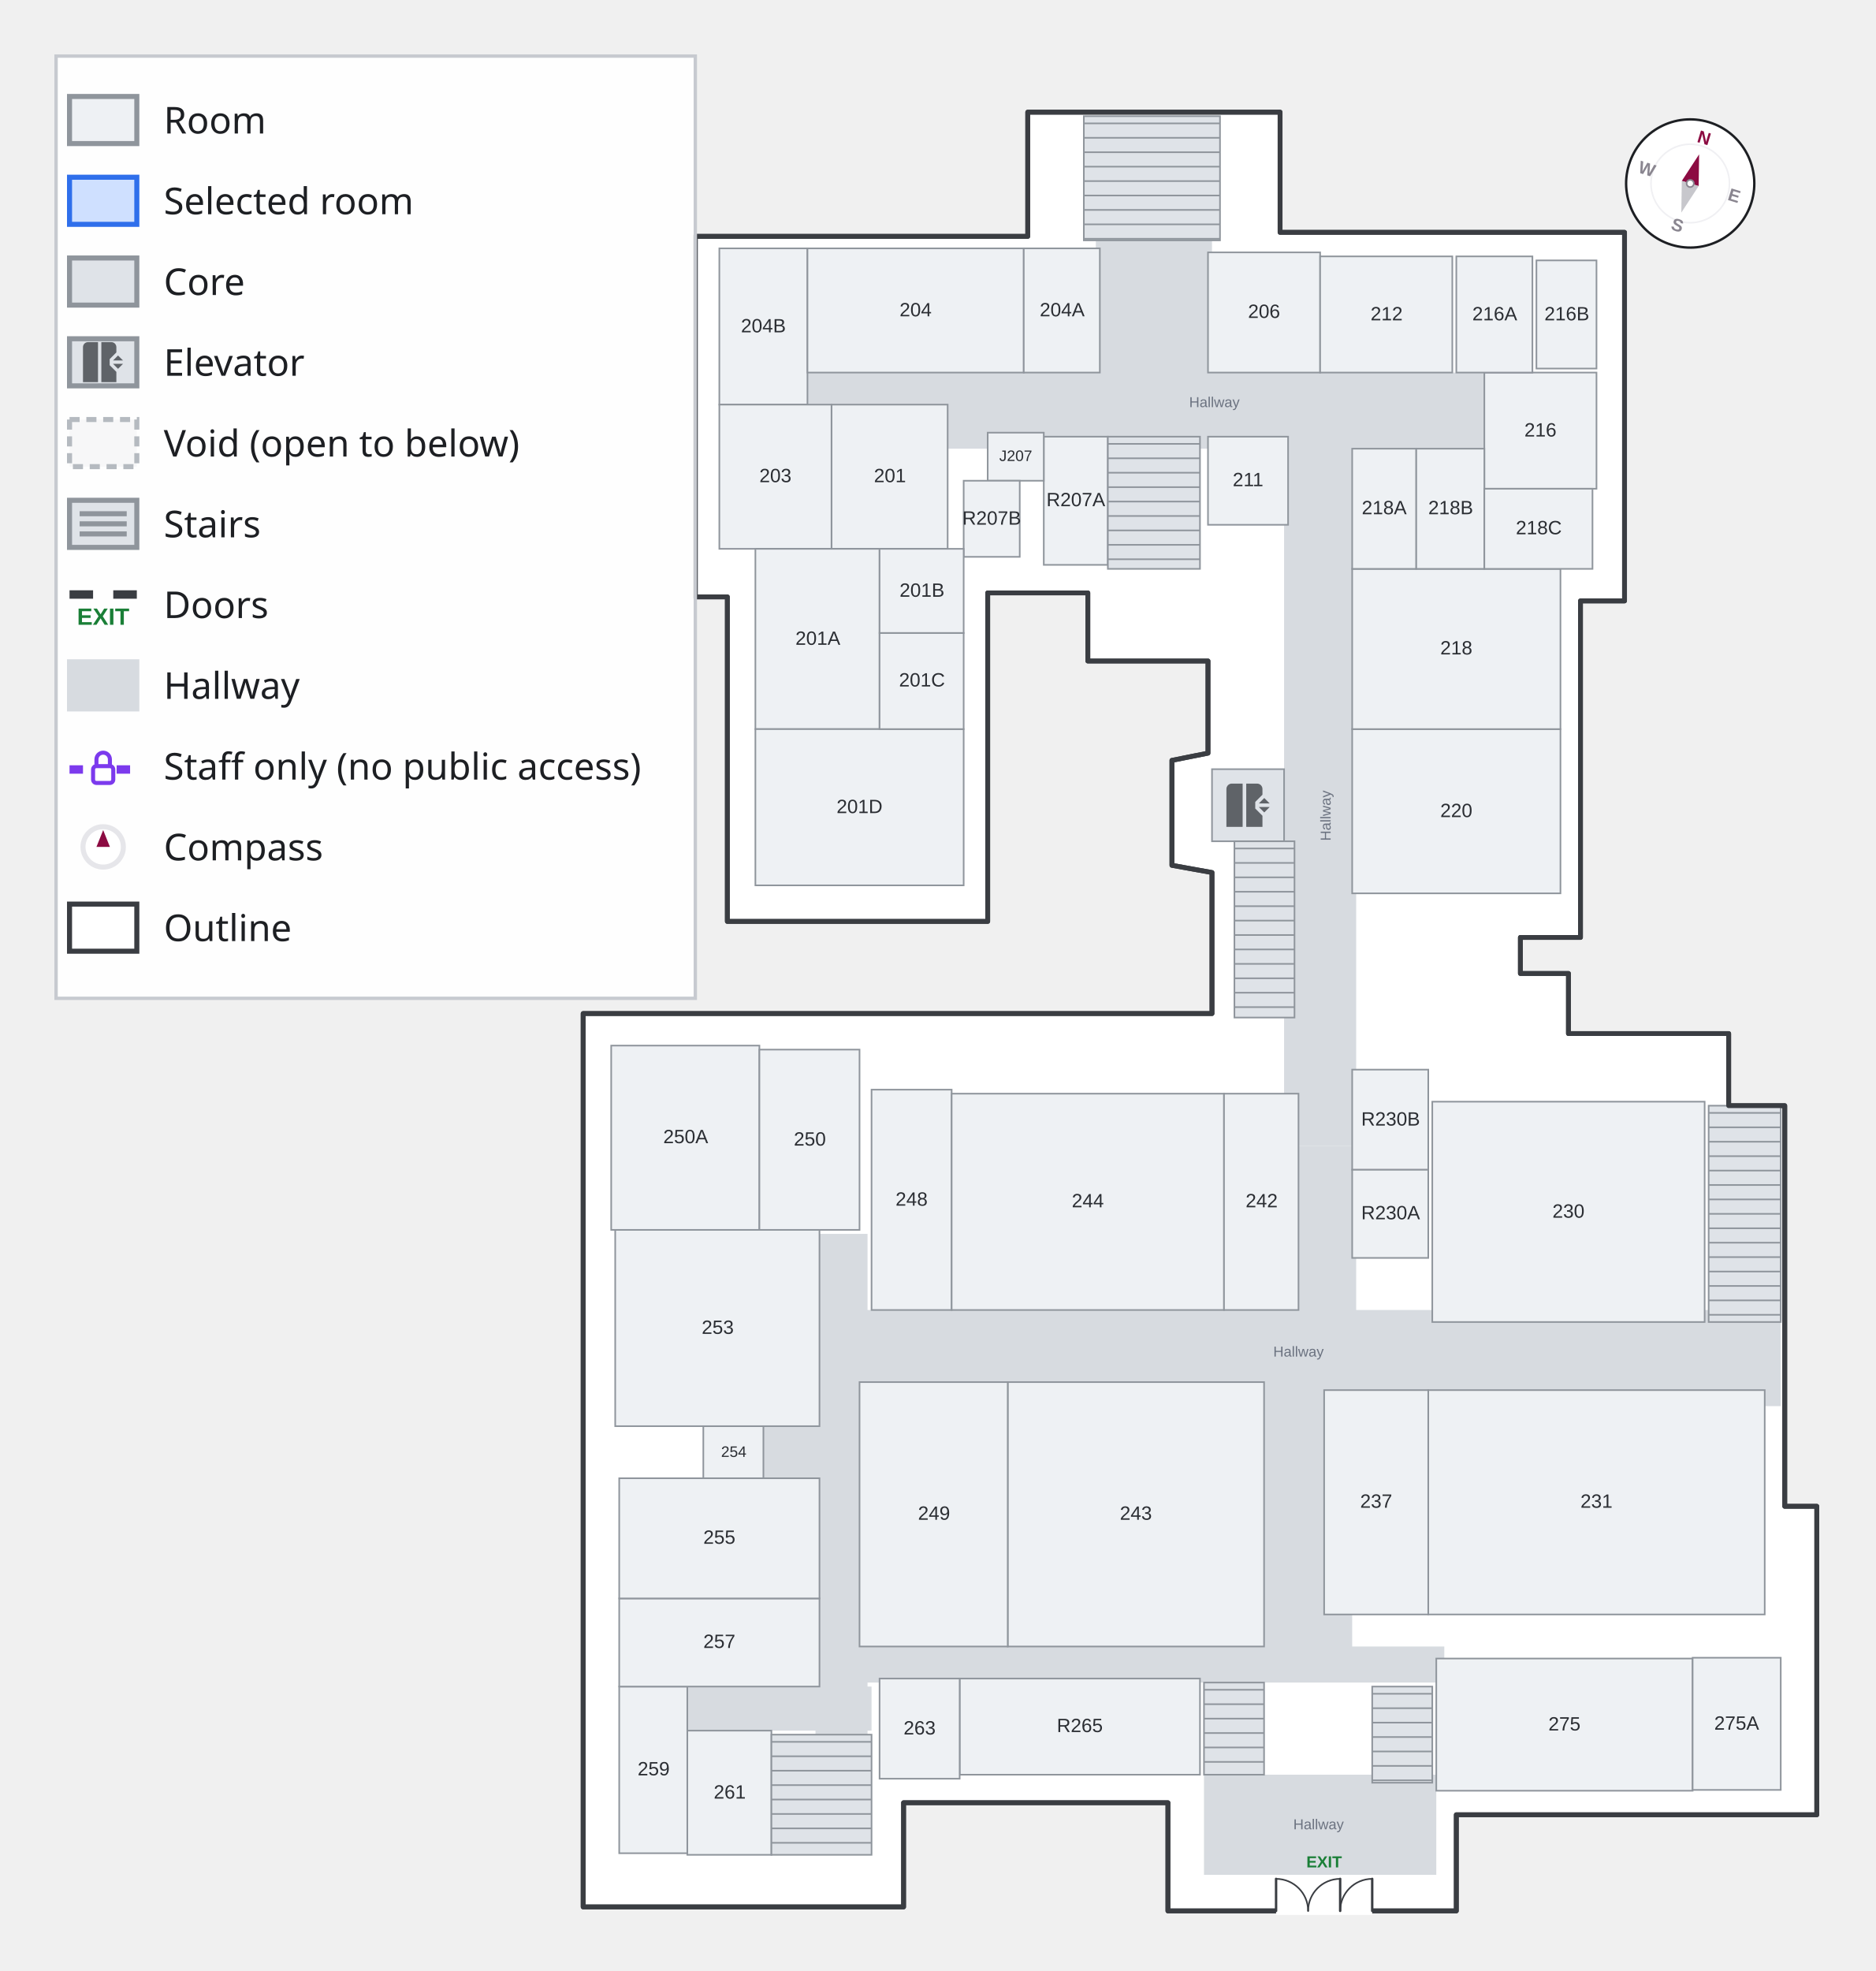
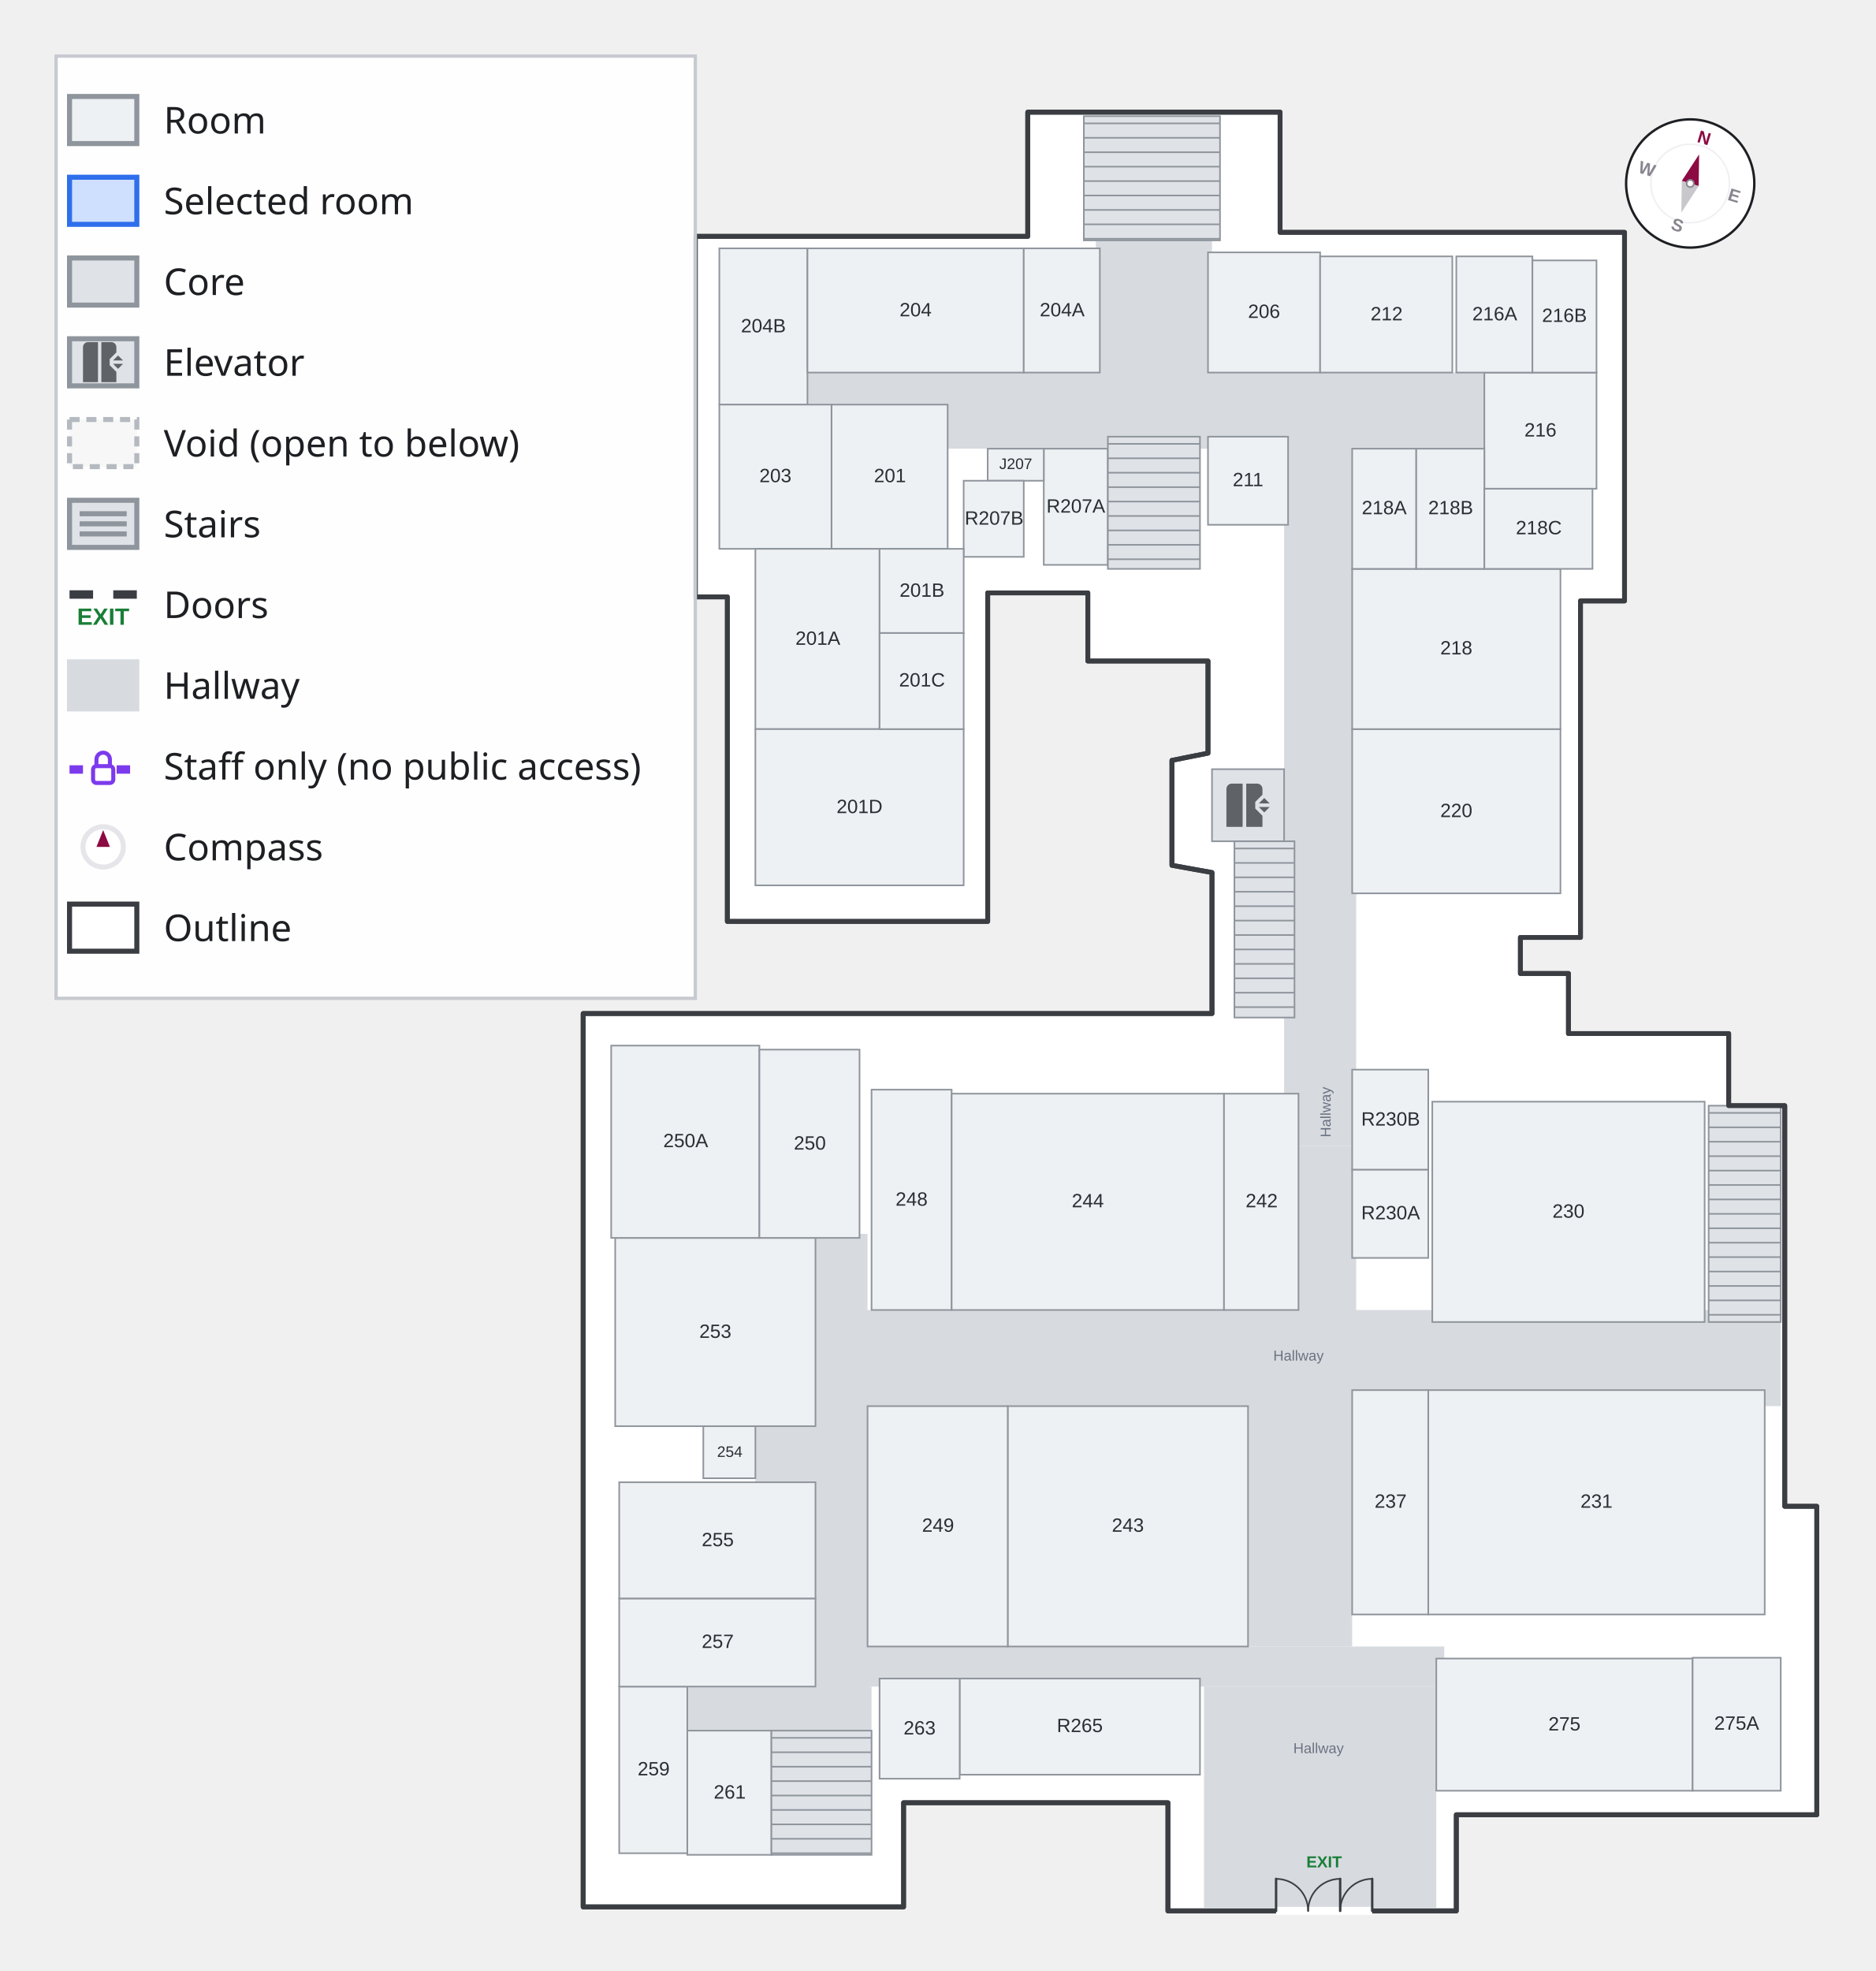
<svg xmlns="http://www.w3.org/2000/svg" viewBox="-748 -100 2341 2460" font-family="-apple-system, 'SF Pro Text', 'Helvetica Neue', Arial, sans-serif">
  <style>
    .floor { fill: #ffffff; stroke: #3a3d42; stroke-width: 6; stroke-linejoin: round; }
    .room  { fill: #eef1f4; stroke: #8f959c; stroke-width: 2; }
    .ours  { fill: #f5e3ea; stroke: #8f959c; stroke-width: 2; }
    .core  { fill: #dfe3e8; stroke: #8f959c; stroke-width: 2; }
    .void  { fill: #f7f7f8; stroke: #b5bac0; stroke-width: 2; stroke-dasharray: 10 8; }
    .dim   { fill: #8a8f96; text-anchor: middle; dominant-baseline: middle; }
    .stair { stroke: #8f959c; stroke-width: 2; }
    .hall  { fill: #d7dbe0; stroke: none; }
    .hall-lbl { fill: #6b7280; font-size: 18px; text-anchor: middle; dominant-baseline: middle; }
    .authwall { stroke: #7c3aed; stroke-width: 6; stroke-dasharray: 10 8; }
    .door  { stroke: #ffffff; stroke-width: 10; }
    .lbl   { fill: #2b2e33; font-size: 24px; text-anchor: middle; dominant-baseline: middle; }
    .lblS  { fill: #2b2e33; font-size: 19px; text-anchor: middle; dominant-baseline: middle; }
    .name  { fill: #1d1f23; font-size: 30px; font-weight: 700; text-anchor: middle; dominant-baseline: middle; }
    .exit  { fill: #1a7f37; font-size: 20px; font-weight: 700; text-anchor: middle; dominant-baseline: middle; }
    .compass-letter { font-size: 22px; font-weight: 600; fill: #8a8690; text-anchor: middle; }
    .compass-north  { fill: #8C0B42; }
    .floor-edge { fill:none; stroke:#3a3d42; stroke-width:6; stroke-linejoin:round; }
  </style>
  <polygon class="floor" points="120,195 535,195 535,40 850,40 850,190 1280,190 1280,650 1225,650 1225,1070 1150,1070 1150,1115 1210,1115 1210,1190 1410,1190 1410,1280 1480,1280 1480,1780 1520,1780 1520,2165 1070,2165 1070,2285 710,2285 710,2150 380,2150 380,2280 -20,2280 -20,1165 765,1165 765,989 715,980 715,849 760,840 760,725 610,725 610,640 485,640 485,1050 160,1050 160,645 120,645" />
  <rect class="hall" x="260" y="365" width="845" height="95" />
-   <rect class="hall" x="755" y="2115" width="290" height="125" />
+   <rect class="hall" x="755" y="2005" width="290" height="276" />
  <rect class="hall" x="110" y="2005" width="230" height="55" />
-   <rect class="hall" x="270" y="1955" width="785" height="45" />
+   <rect class="hall" x="270" y="1955" width="785" height="50" />
  <rect class="hall" x="270" y="1440" width="65" height="630" />
  <rect class="hall" x="195" y="1670" width="85" height="80" />
  <rect class="hall" x="265" y="1535" width="1210" height="120" />
-   <rect class="hall" x="810" y="1610" width="130" height="375" />
+   <rect class="hall" x="810" y="1610" width="130" height="345" />
  <rect class="hall" x="620" y="195" width="145" height="185" />
  <rect class="hall" x="855" y="445" width="90" height="885" />
  <rect class="hall" x="865" y="1330" width="80" height="235" />
-   <text class="hall-lbl" x="873" y="1588">Hallway</text>
-   <text class="hall-lbl" transform="rotate(-90 908 918)" x="908" y="918">Hallway</text>
-   <text class="hall-lbl" x="768" y="403">Hallway</text>
-   <text class="hall-lbl" x="898" y="2178">Hallway</text>
+   <text class="hall-lbl" transform="rotate(-90 908 1288)" x="908" y="1288">Hallway</text>
+   <text class="hall-lbl" x="873" y="1593">Hallway</text>
+   <text class="hall-lbl" x="898" y="2083">Hallway</text>
  <rect class="core" x="765" y="860" width="90" height="90" />
  <g class="icon" transform="translate(783,878) scale(2.25)">
    <path d="m21 16-3-3h6zm0-8-3 3h6zm-12-8h-6c-1.654 0-3 1.346-3 3v21h9zm11 6.171v-3.171c0-1.654-1.346-3-3-3h-6v24h9v-6.171l-4-4v-3.657l4-4z" fill="#5f6368" />
  </g>
  <rect class="room" x="150" y="210" width="110" height="195" />
  <text class="lbl" x="205" y="308">204B</text>
  <rect class="room" x="260" y="210" width="270" height="155" />
  <text class="lbl" x="395" y="288">204</text>
  <rect class="room" x="530" y="210" width="95" height="155" />
  <text class="lbl" x="578" y="288">204A</text>
  <rect class="room" x="760" y="215" width="140" height="150" />
  <text class="lbl" x="830" y="290">206</text>
  <rect class="room" x="900" y="220" width="165" height="145" />
  <text class="lbl" x="983" y="293">212</text>
  <rect class="room" x="1105" y="365" width="140" height="145" />
  <text class="lbl" x="1175" y="438">216</text>
  <rect class="room" x="1070" y="220" width="95" height="145" />
  <text class="lbl" x="1118" y="293">216A</text>
-   <rect class="room" x="1170" y="225" width="75" height="135" />
-   <text class="lbl" x="1208" y="293">216B</text>
+   <rect class="room" x="1165" y="225" width="80" height="140" />
+   <text class="lbl" x="1205" y="295">216B</text>
  <rect class="room" x="1045" y="1970" width="320" height="165" />
  <text class="lbl" x="1205" y="2053">275</text>
-   <rect class="room" x="1365" y="1969" width="110" height="165" />
+   <rect class="room" x="1365" y="1969" width="110" height="166" />
  <text class="lbl" x="1420" y="2052">275A</text>
  <rect class="room" x="450" y="1995" width="300" height="120" />
  <text class="lbl" x="600" y="2055">R265</text>
  <rect class="room" x="350" y="1995" width="100" height="125" />
  <text class="lbl" x="400" y="2058">263</text>
  <rect class="room" x="110" y="2060" width="105" height="155" />
  <text class="lbl" x="163" y="2138">261</text>
  <rect class="room" x="25" y="2005" width="85" height="208" />
  <text class="lbl" x="68" y="2109">259</text>
-   <rect class="room" x="25" y="1895" width="250" height="110" />
-   <text class="lbl" x="150" y="1950">257</text>
-   <rect class="room" x="130" y="1680" width="75" height="65" />
-   <text class="lblS" x="168" y="1713">254</text>
-   <rect class="room" x="25" y="1745" width="250" height="150" />
-   <text class="lbl" x="150" y="1820">255</text>
-   <rect class="room" x="20" y="1435" width="255" height="245" />
-   <text class="lbl" x="148" y="1558">253</text>
-   <rect class="room" x="15" y="1205" width="185" height="230" />
-   <text class="lbl" x="108" y="1320">250A</text>
-   <rect class="room" x="200" y="1210" width="125" height="225" />
-   <text class="lbl" x="263" y="1323">250</text>
-   <rect class="room" x="510" y="1625" width="320" height="330" />
-   <text class="lbl" x="670" y="1790">243</text>
-   <rect class="room" x="325" y="1625" width="185" height="330" />
-   <text class="lbl" x="418" y="1790">249</text>
-   <rect class="room" x="905" y="1635" width="130" height="280" />
-   <text class="lbl" x="970" y="1775">237</text>
+   <rect class="room" x="25" y="1895" width="245" height="110" />
+   <text class="lbl" x="148" y="1950">257</text>
+   <rect class="room" x="130" y="1680" width="65" height="65" />
+   <text class="lblS" x="163" y="1713">254</text>
+   <rect class="room" x="25" y="1750" width="245" height="145" />
+   <text class="lbl" x="148" y="1823">255</text>
+   <rect class="room" x="20" y="1445" width="250" height="235" />
+   <text class="lbl" x="145" y="1563">253</text>
+   <rect class="room" x="15" y="1205" width="185" height="240" />
+   <text class="lbl" x="108" y="1325">250A</text>
+   <rect class="room" x="200" y="1210" width="125" height="235" />
+   <text class="lbl" x="263" y="1328">250</text>
+   <rect class="room" x="510" y="1655" width="300" height="300" />
+   <text class="lbl" x="660" y="1805">243</text>
+   <rect class="room" x="335" y="1655" width="175" height="300" />
+   <text class="lbl" x="423" y="1805">249</text>
+   <rect class="room" x="940" y="1635" width="95" height="280" />
+   <text class="lbl" x="988" y="1775">237</text>
  <rect class="room" x="1035" y="1635" width="420" height="280" />
  <text class="lbl" x="1245" y="1775">231</text>
  <rect class="room" x="1040" y="1275" width="340" height="275" />
  <text class="lbl" x="1210" y="1413">230</text>
  <rect class="room" x="940" y="1235" width="95" height="125" />
  <text class="lbl" x="988" y="1298">R230B</text>
  <rect class="room" x="940" y="1360" width="95" height="110" />
  <text class="lbl" x="988" y="1415">R230A</text>
  <rect class="room" x="340" y="1260" width="100" height="275" />
  <text class="lbl" x="390" y="1398">248</text>
  <rect class="room" x="440" y="1265" width="340" height="270" />
  <text class="lbl" x="610" y="1400">244</text>
  <rect class="room" x="780" y="1265" width="93" height="270" />
  <text class="lbl" x="827" y="1400">242</text>
  <rect class="room" x="940" y="810" width="260" height="205" />
  <text class="lbl" x="1070" y="913">220</text>
  <rect class="room" x="940" y="610" width="260" height="200" />
  <text class="lbl" x="1070" y="710">218</text>
  <rect class="room" x="940" y="460" width="80" height="150" />
  <text class="lbl" x="980" y="535">218A</text>
  <rect class="room" x="1020" y="460" width="85" height="150" />
  <text class="lbl" x="1063" y="535">218B</text>
  <rect class="room" x="1105" y="510" width="135" height="100" />
  <text class="lbl" x="1173" y="560">218C</text>
  <rect class="room" x="760" y="445" width="100" height="110" />
  <text class="lbl" x="810" y="500">211</text>
-   <rect class="room" x="555" y="445" width="80" height="160" />
-   <text class="lbl" x="595" y="525">R207A</text>
-   <rect class="room" x="485" y="440" width="70" height="60" />
-   <text class="lblS" x="520" y="470">J207</text>
-   <rect class="room" x="455" y="500" width="70" height="95" />
-   <text class="lbl" x="490" y="548">R207B</text>
+   <rect class="room" x="555" y="460" width="80" height="145" />
+   <text class="lbl" x="595" y="533">R207A</text>
+   <rect class="room" x="485" y="460" width="70" height="40" />
+   <text class="lblS" x="520" y="480">J207</text>
+   <rect class="room" x="455" y="500" width="75" height="95" />
+   <text class="lbl" x="493" y="548">R207B</text>
  <rect class="room" x="290" y="405" width="145" height="180" />
  <text class="lbl" x="363" y="495">201</text>
  <rect class="room" x="150" y="405" width="140" height="180" />
  <text class="lbl" x="220" y="495">203</text>
  <rect class="room" x="195" y="585" width="155" height="225" />
  <text class="lbl" x="273" y="698">201A</text>
  <rect class="room" x="195" y="810" width="260" height="195" />
  <text class="lbl" x="325" y="908">201D</text>
  <rect class="room" x="350" y="690" width="105" height="120" />
  <text class="lbl" x="403" y="750">201C</text>
  <rect class="room" x="350" y="585" width="105" height="105" />
  <text class="lbl" x="403" y="638">201B</text>
  <rect class="core" x="1385" y="1280" width="90" height="270" />
  <g class="stair">
    <line x1="1385" y1="1289" x2="1475" y2="1289" />
    <line x1="1385" y1="1307" x2="1475" y2="1307" />
    <line x1="1385" y1="1325" x2="1475" y2="1325" />
    <line x1="1385" y1="1343" x2="1475" y2="1343" />
    <line x1="1385" y1="1361" x2="1475" y2="1361" />
    <line x1="1385" y1="1379" x2="1475" y2="1379" />
    <line x1="1385" y1="1397" x2="1475" y2="1397" />
    <line x1="1385" y1="1415" x2="1475" y2="1415" />
    <line x1="1385" y1="1433" x2="1475" y2="1433" />
    <line x1="1385" y1="1451" x2="1475" y2="1451" />
    <line x1="1385" y1="1469" x2="1475" y2="1469" />
    <line x1="1385" y1="1487" x2="1475" y2="1487" />
    <line x1="1385" y1="1505" x2="1475" y2="1505" />
    <line x1="1385" y1="1523" x2="1475" y2="1523" />
    <line x1="1385" y1="1541" x2="1475" y2="1541" />
  </g>
-   <rect class="core" x="755" y="2000" width="75" height="115" />
-   <g class="stair">
-     <line x1="755" y1="2009" x2="830" y2="2009" />
-     <line x1="755" y1="2027" x2="830" y2="2027" />
-     <line x1="755" y1="2045" x2="830" y2="2045" />
-     <line x1="755" y1="2063" x2="830" y2="2063" />
-     <line x1="755" y1="2081" x2="830" y2="2081" />
-     <line x1="755" y1="2099" x2="830" y2="2099" />
-   </g>
-   <rect class="core" x="965" y="2005" width="75" height="120" />
-   <g class="stair">
-     <line x1="965" y1="2014" x2="1040" y2="2014" />
-     <line x1="965" y1="2032" x2="1040" y2="2032" />
-     <line x1="965" y1="2050" x2="1040" y2="2050" />
-     <line x1="965" y1="2068" x2="1040" y2="2068" />
-     <line x1="965" y1="2086" x2="1040" y2="2086" />
-     <line x1="965" y1="2104" x2="1040" y2="2104" />
-     <line x1="965" y1="2122" x2="1040" y2="2122" />
-   </g>
  <rect class="core" x="605" y="45" width="170" height="155" />
  <g class="stair">
    <line x1="605" y1="54" x2="775" y2="54" />
    <line x1="605" y1="72" x2="775" y2="72" />
    <line x1="605" y1="90" x2="775" y2="90" />
    <line x1="605" y1="108" x2="775" y2="108" />
    <line x1="605" y1="126" x2="775" y2="126" />
    <line x1="605" y1="144" x2="775" y2="144" />
    <line x1="605" y1="162" x2="775" y2="162" />
    <line x1="605" y1="180" x2="775" y2="180" />
    <line x1="605" y1="198" x2="775" y2="198" />
  </g>
  <rect class="core" x="635" y="445" width="115" height="165" />
  <g class="stair">
    <line x1="635" y1="454" x2="750" y2="454" />
    <line x1="635" y1="472" x2="750" y2="472" />
    <line x1="635" y1="490" x2="750" y2="490" />
    <line x1="635" y1="508" x2="750" y2="508" />
    <line x1="635" y1="526" x2="750" y2="526" />
    <line x1="635" y1="544" x2="750" y2="544" />
    <line x1="635" y1="562" x2="750" y2="562" />
    <line x1="635" y1="580" x2="750" y2="580" />
    <line x1="635" y1="598" x2="750" y2="598" />
  </g>
  <rect class="core" x="793" y="950" width="75" height="220" />
  <g class="stair">
    <line x1="793" y1="959" x2="868" y2="959" />
    <line x1="793" y1="977" x2="868" y2="977" />
    <line x1="793" y1="995" x2="868" y2="995" />
    <line x1="793" y1="1013" x2="868" y2="1013" />
    <line x1="793" y1="1031" x2="868" y2="1031" />
    <line x1="793" y1="1049" x2="868" y2="1049" />
    <line x1="793" y1="1067" x2="868" y2="1067" />
    <line x1="793" y1="1085" x2="868" y2="1085" />
    <line x1="793" y1="1103" x2="868" y2="1103" />
    <line x1="793" y1="1121" x2="868" y2="1121" />
    <line x1="793" y1="1139" x2="868" y2="1139" />
    <line x1="793" y1="1157" x2="868" y2="1157" />
  </g>
-   <rect class="core" x="215" y="2065" width="125" height="150" />
-   <g class="stair">
-     <line x1="215" y1="2074" x2="340" y2="2074" />
-     <line x1="215" y1="2092" x2="340" y2="2092" />
-     <line x1="215" y1="2110" x2="340" y2="2110" />
-     <line x1="215" y1="2128" x2="340" y2="2128" />
-     <line x1="215" y1="2146" x2="340" y2="2146" />
-     <line x1="215" y1="2164" x2="340" y2="2164" />
-     <line x1="215" y1="2182" x2="340" y2="2182" />
-     <line x1="215" y1="2200" x2="340" y2="2200" />
+   <rect class="core" x="215" y="2060" width="125" height="155" />
+   <g class="stair">
+     <line x1="215" y1="2069" x2="340" y2="2069" />
+     <line x1="215" y1="2087" x2="340" y2="2087" />
+     <line x1="215" y1="2105" x2="340" y2="2105" />
+     <line x1="215" y1="2123" x2="340" y2="2123" />
+     <line x1="215" y1="2141" x2="340" y2="2141" />
+     <line x1="215" y1="2159" x2="340" y2="2159" />
+     <line x1="215" y1="2177" x2="340" y2="2177" />
+     <line x1="215" y1="2195" x2="340" y2="2195" />
+     <line x1="215" y1="2213" x2="340" y2="2213" />
  </g>
  <polygon class="floor-edge" points="120,195 535,195 535,40 850,40 850,190 1280,190 1280,650 1225,650 1225,1070 1150,1070 1150,1115 1210,1115 1210,1190 1410,1190 1410,1280 1480,1280 1480,1780 1520,1780 1520,2165 1070,2165 1070,2285 710,2285 710,2150 380,2150 380,2280 -20,2280 -20,1165 765,1165 765,989 715,980 715,849 760,840 760,725 610,725 610,640 485,640 485,1050 160,1050 160,645 120,645" />
  <line class="door" x1="965" y1="2285" x2="845" y2="2285" />
  <text class="exit" x="905" y="2225">EXIT</text>
  <g class="door-swing" fill="none" stroke="#3a3d42" stroke-width="3" stroke-linecap="round">
    <line x1="965" y1="2285" x2="965" y2="2245" />
    <path d="M965,2245 A40,40 0 0 0 925,2285" stroke-width="2" />
    <line x1="925" y1="2285" x2="925" y2="2245" />
    <path d="M925,2245 A40,40 0 0 0 885,2285" stroke-width="2" />
    <line x1="845" y1="2285" x2="845" y2="2245" />
    <path d="M845,2245 A40,40 0 0 1 885,2285" stroke-width="2" />
  </g>
  <g class="compass" transform="translate(1362,129) rotate(17)">
    <circle r="80" fill="#ffffff" stroke="#1d1f23" stroke-width="3" />
    <circle r="49" fill="none" stroke="#f0f0f3" stroke-width="2" />
    <path d="M0,-38 L11,0 L-11,0 Z" fill="#8C0B42" />
    <path d="M0,38 L11,0 L-11,0 Z" fill="#c7c7cc" />
    <circle r="4.5" fill="#ffffff" stroke="#8a8690" stroke-width="2" />
    <text class="compass-letter compass-north" x="0" y="-52">N</text>
    <text class="compass-letter" x="0" y="62">S</text>
    <text class="compass-letter" x="57" y="6">E</text>
    <text class="compass-letter" x="-57" y="6">W</text>
  </g>
  <g class="legend" transform="translate(-678,-30) scale(4.2)">
    <rect x="0" y="0" width="190" height="280" fill="#ffffff" fill-opacity="0.92" stroke="#c7cad0" stroke-width="1" />
    <g transform="translate(4,12)">
      <rect x="0" y="0" width="20" height="14" fill="#eef1f4" stroke="#8f959c" stroke-width="1.5" />
      <text x="28" y="11" font-size="11" fill="#1d1f23" font-family="sans-serif">Room</text>
    </g>
    <g transform="translate(4,36)">
      <rect x="0" y="0" width="20" height="14" fill="#cfe0ff" stroke="#2f6feb" stroke-width="1.5" />
      <text x="28" y="11" font-size="11" fill="#1d1f23" font-family="sans-serif">Selected room</text>
    </g>
    <g transform="translate(4,60)">
      <rect x="0" y="0" width="20" height="14" fill="#dfe3e8" stroke="#8f959c" stroke-width="1.5" />
      <text x="28" y="11" font-size="11" fill="#1d1f23" font-family="sans-serif">Core</text>
    </g>
    <g transform="translate(4,84)">
      <rect x="0" y="0" width="20" height="14" fill="#dfe3e8" stroke="#8f959c" stroke-width="1.5" />
      <g class="icon" transform="translate(4,1) scale(0.496)">
        <path d="m21 16-3-3h6zm0-8-3 3h6zm-12-8h-6c-1.654 0-3 1.346-3 3v21h9zm11 6.171v-3.171c0-1.654-1.346-3-3-3h-6v24h9v-6.171l-4-4v-3.657l4-4z" fill="#5f6368" />
      </g>
      <text x="28" y="11" font-size="11" fill="#1d1f23" font-family="sans-serif">Elevator</text>
    </g>
    <g transform="translate(4,108)">
      <rect x="0" y="0" width="20" height="14" fill="#f7f7f8" stroke="#b5bac0" stroke-width="1.5" stroke-dasharray="3 2" />
      <text x="28" y="11" font-size="11" fill="#1d1f23" font-family="sans-serif">Void (open to below)</text>
    </g>
    <g transform="translate(4,132)">
      <rect x="0" y="0" width="20" height="14" fill="#dfe3e8" stroke="#8f959c" stroke-width="1.5" />
      <line x1="3" y1="4" x2="17" y2="4" stroke="#8f959c" stroke-width="1.5" />
      <line x1="3" y1="7" x2="17" y2="7" stroke="#8f959c" stroke-width="1.5" />
      <line x1="3" y1="10" x2="17" y2="10" stroke="#8f959c" stroke-width="1.5" />
      <text x="28" y="11" font-size="11" fill="#1d1f23" font-family="sans-serif">Stairs</text>
    </g>
    <g transform="translate(4,156)">
      <line x1="0" y1="4" x2="7" y2="4" stroke="#3a3d42" stroke-width="2.5" />
      <line x1="13" y1="4" x2="20" y2="4" stroke="#3a3d42" stroke-width="2.5" />
      <text x="10" y="13" fill="#1a7f37" font-size="7" font-weight="700" text-anchor="middle">EXIT</text>
      <text x="28" y="11" font-size="11" fill="#1d1f23" font-family="sans-serif">Doors</text>
    </g>
    <g transform="translate(4,180)">
      <rect x="0" y="0" width="20" height="14" fill="#d7dbe0" stroke="#d7dbe0" stroke-width="1.5" />
      <text x="28" y="11" font-size="11" fill="#1d1f23" font-family="sans-serif">Hallway</text>
    </g>
    <g transform="translate(4,204)">
      <line x1="0" y1="8" x2="20" y2="8" stroke="#7c3aed" stroke-width="2.5" stroke-dasharray="4 3" />
      <path d="M8,7 V5 A2,2 0 0 1 12,5 V7" fill="none" stroke="#7c3aed" stroke-width="1.2" />
      <rect x="7" y="7" width="6" height="5" rx="1" fill="#ffffff" stroke="#7c3aed" stroke-width="1.2" />
      <text x="28" y="11" font-size="11" fill="#1d1f23" font-family="sans-serif">Staff only (no public access)</text>
    </g>
    <g transform="translate(4,228)">
      <circle cx="10" cy="7" r="6" fill="#ffffff" stroke="#e6e6ea" stroke-width="1.5" />
      <path d="M10,2 L12,7 L8,7 Z" fill="#8C0B42" />
      <text x="28" y="11" font-size="11" fill="#1d1f23" font-family="sans-serif">Compass</text>
    </g>
    <g transform="translate(4,252)">
      <rect x="0" y="0" width="20" height="14" fill="#ffffff" stroke="#3a3d42" stroke-width="1.5" />
      <text x="28" y="11" font-size="11" fill="#1d1f23" font-family="sans-serif">Outline</text>
    </g>
  </g>
</svg>
